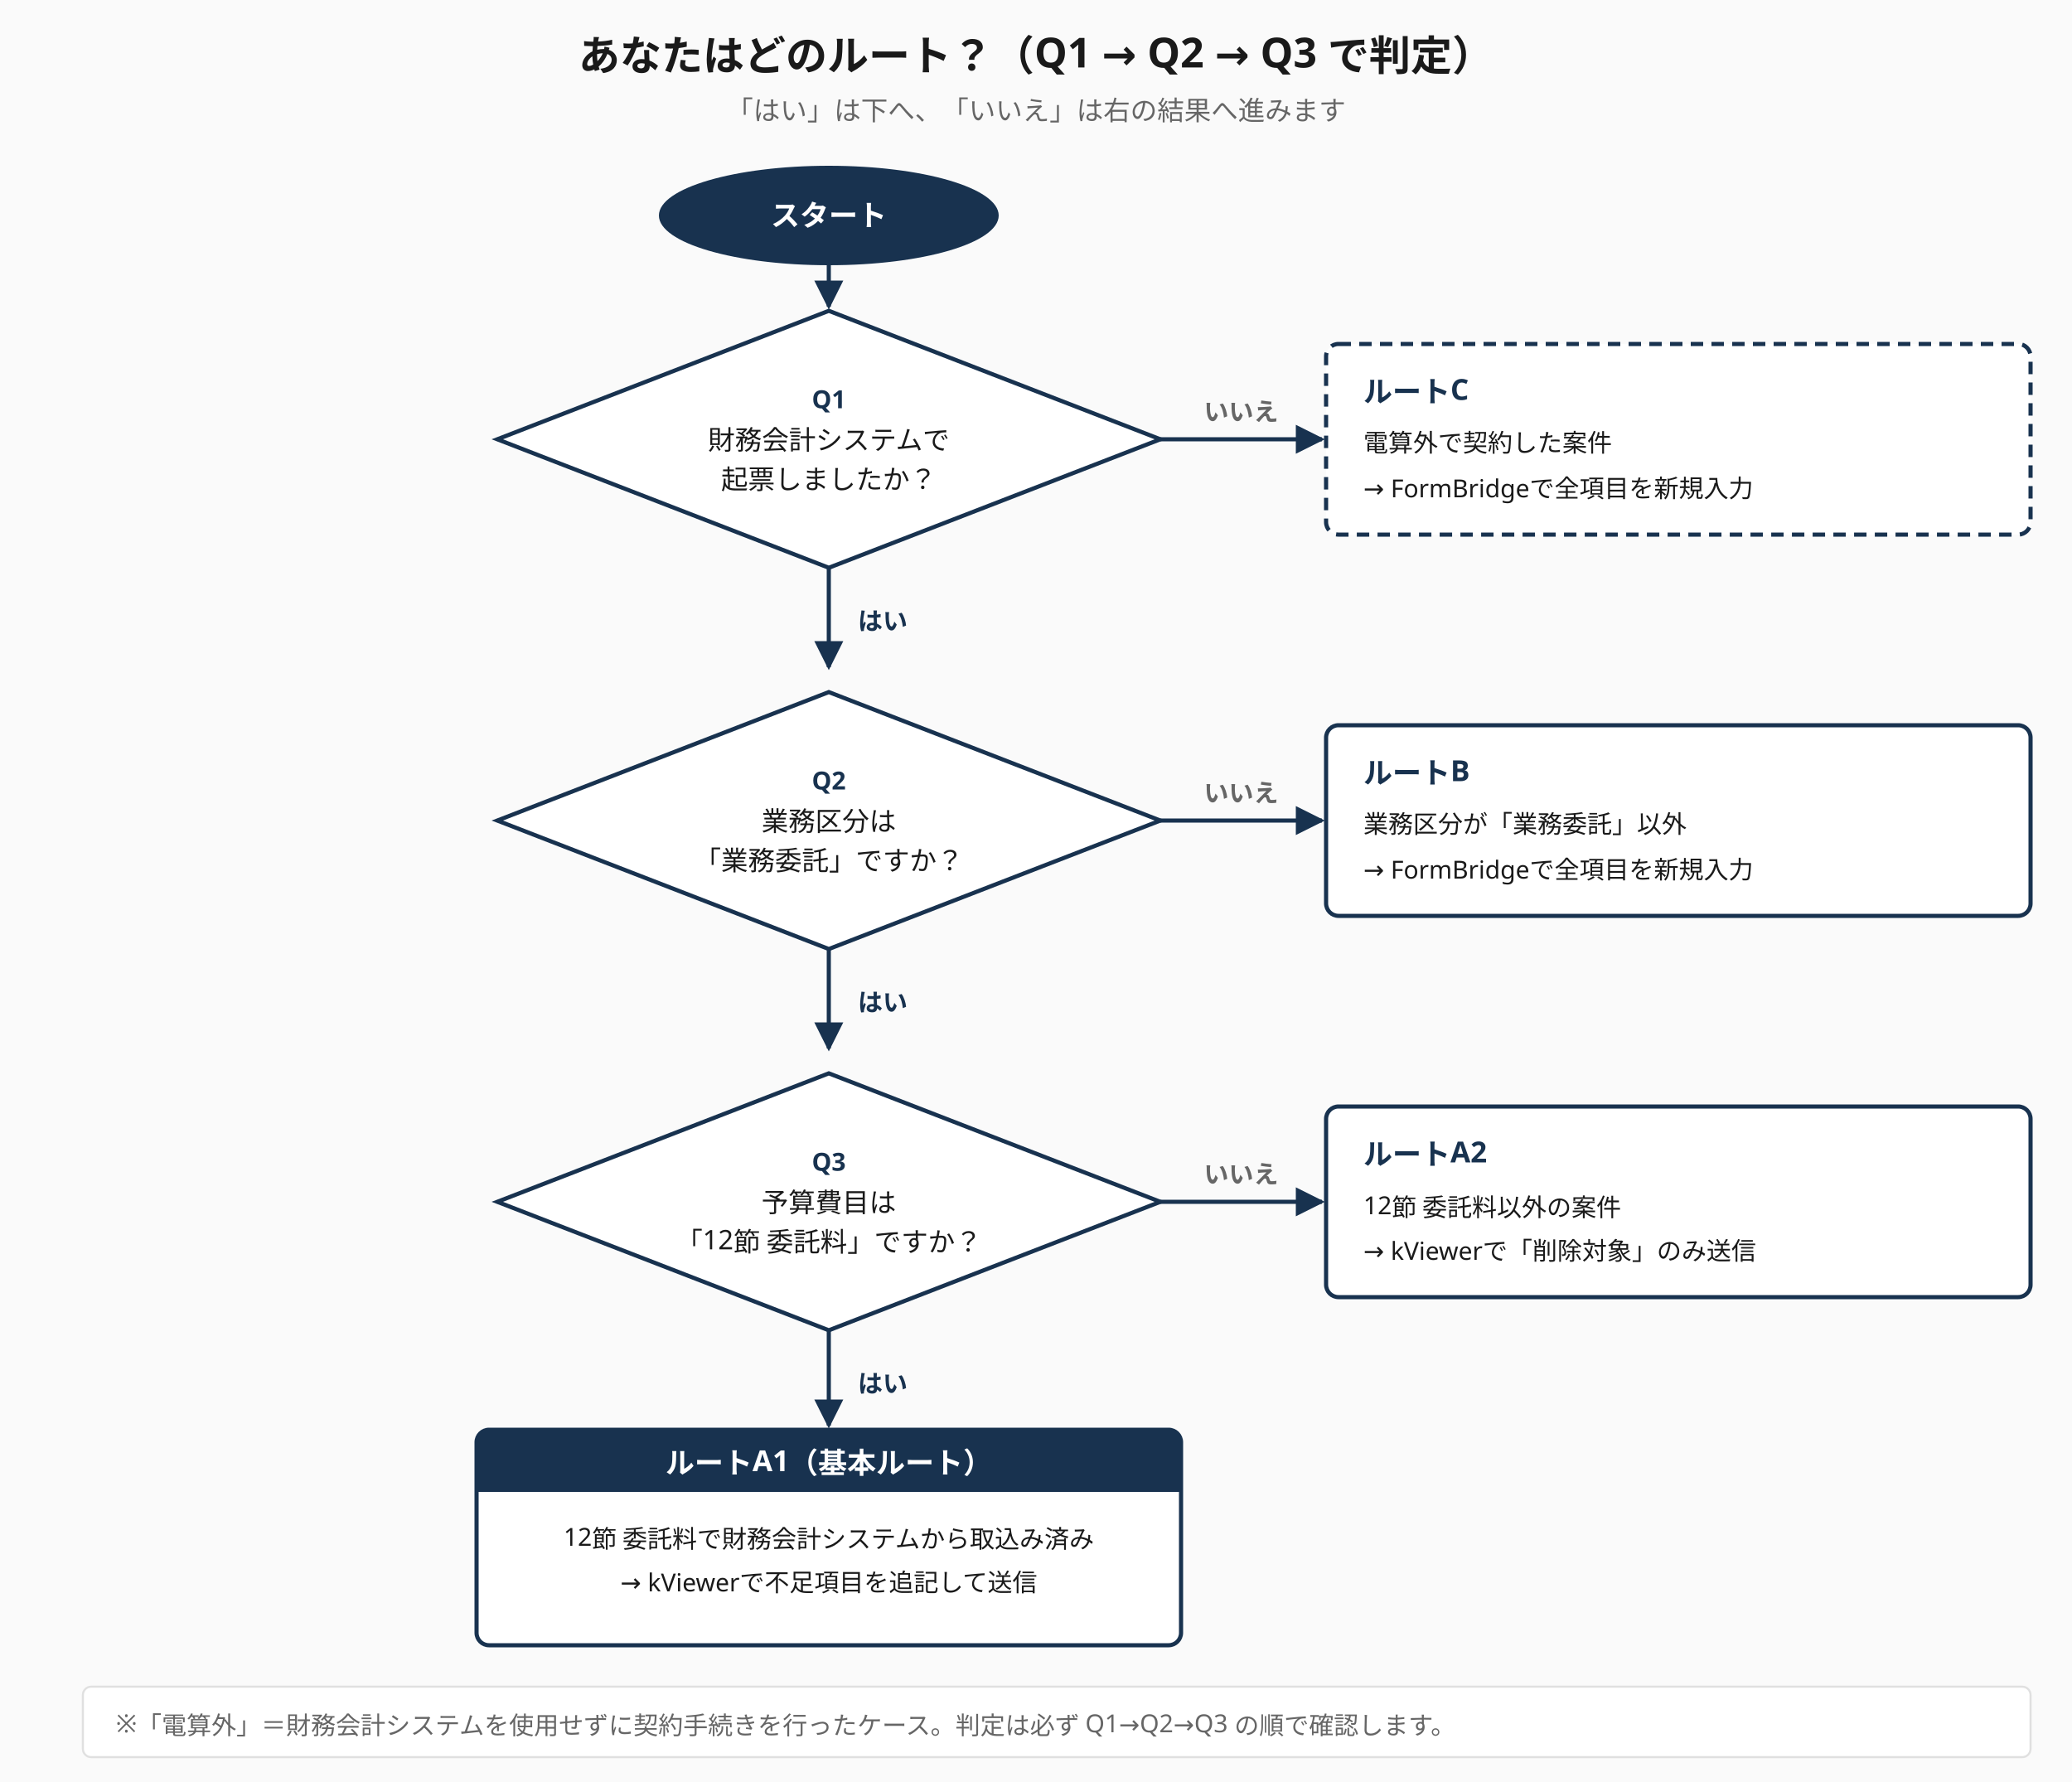
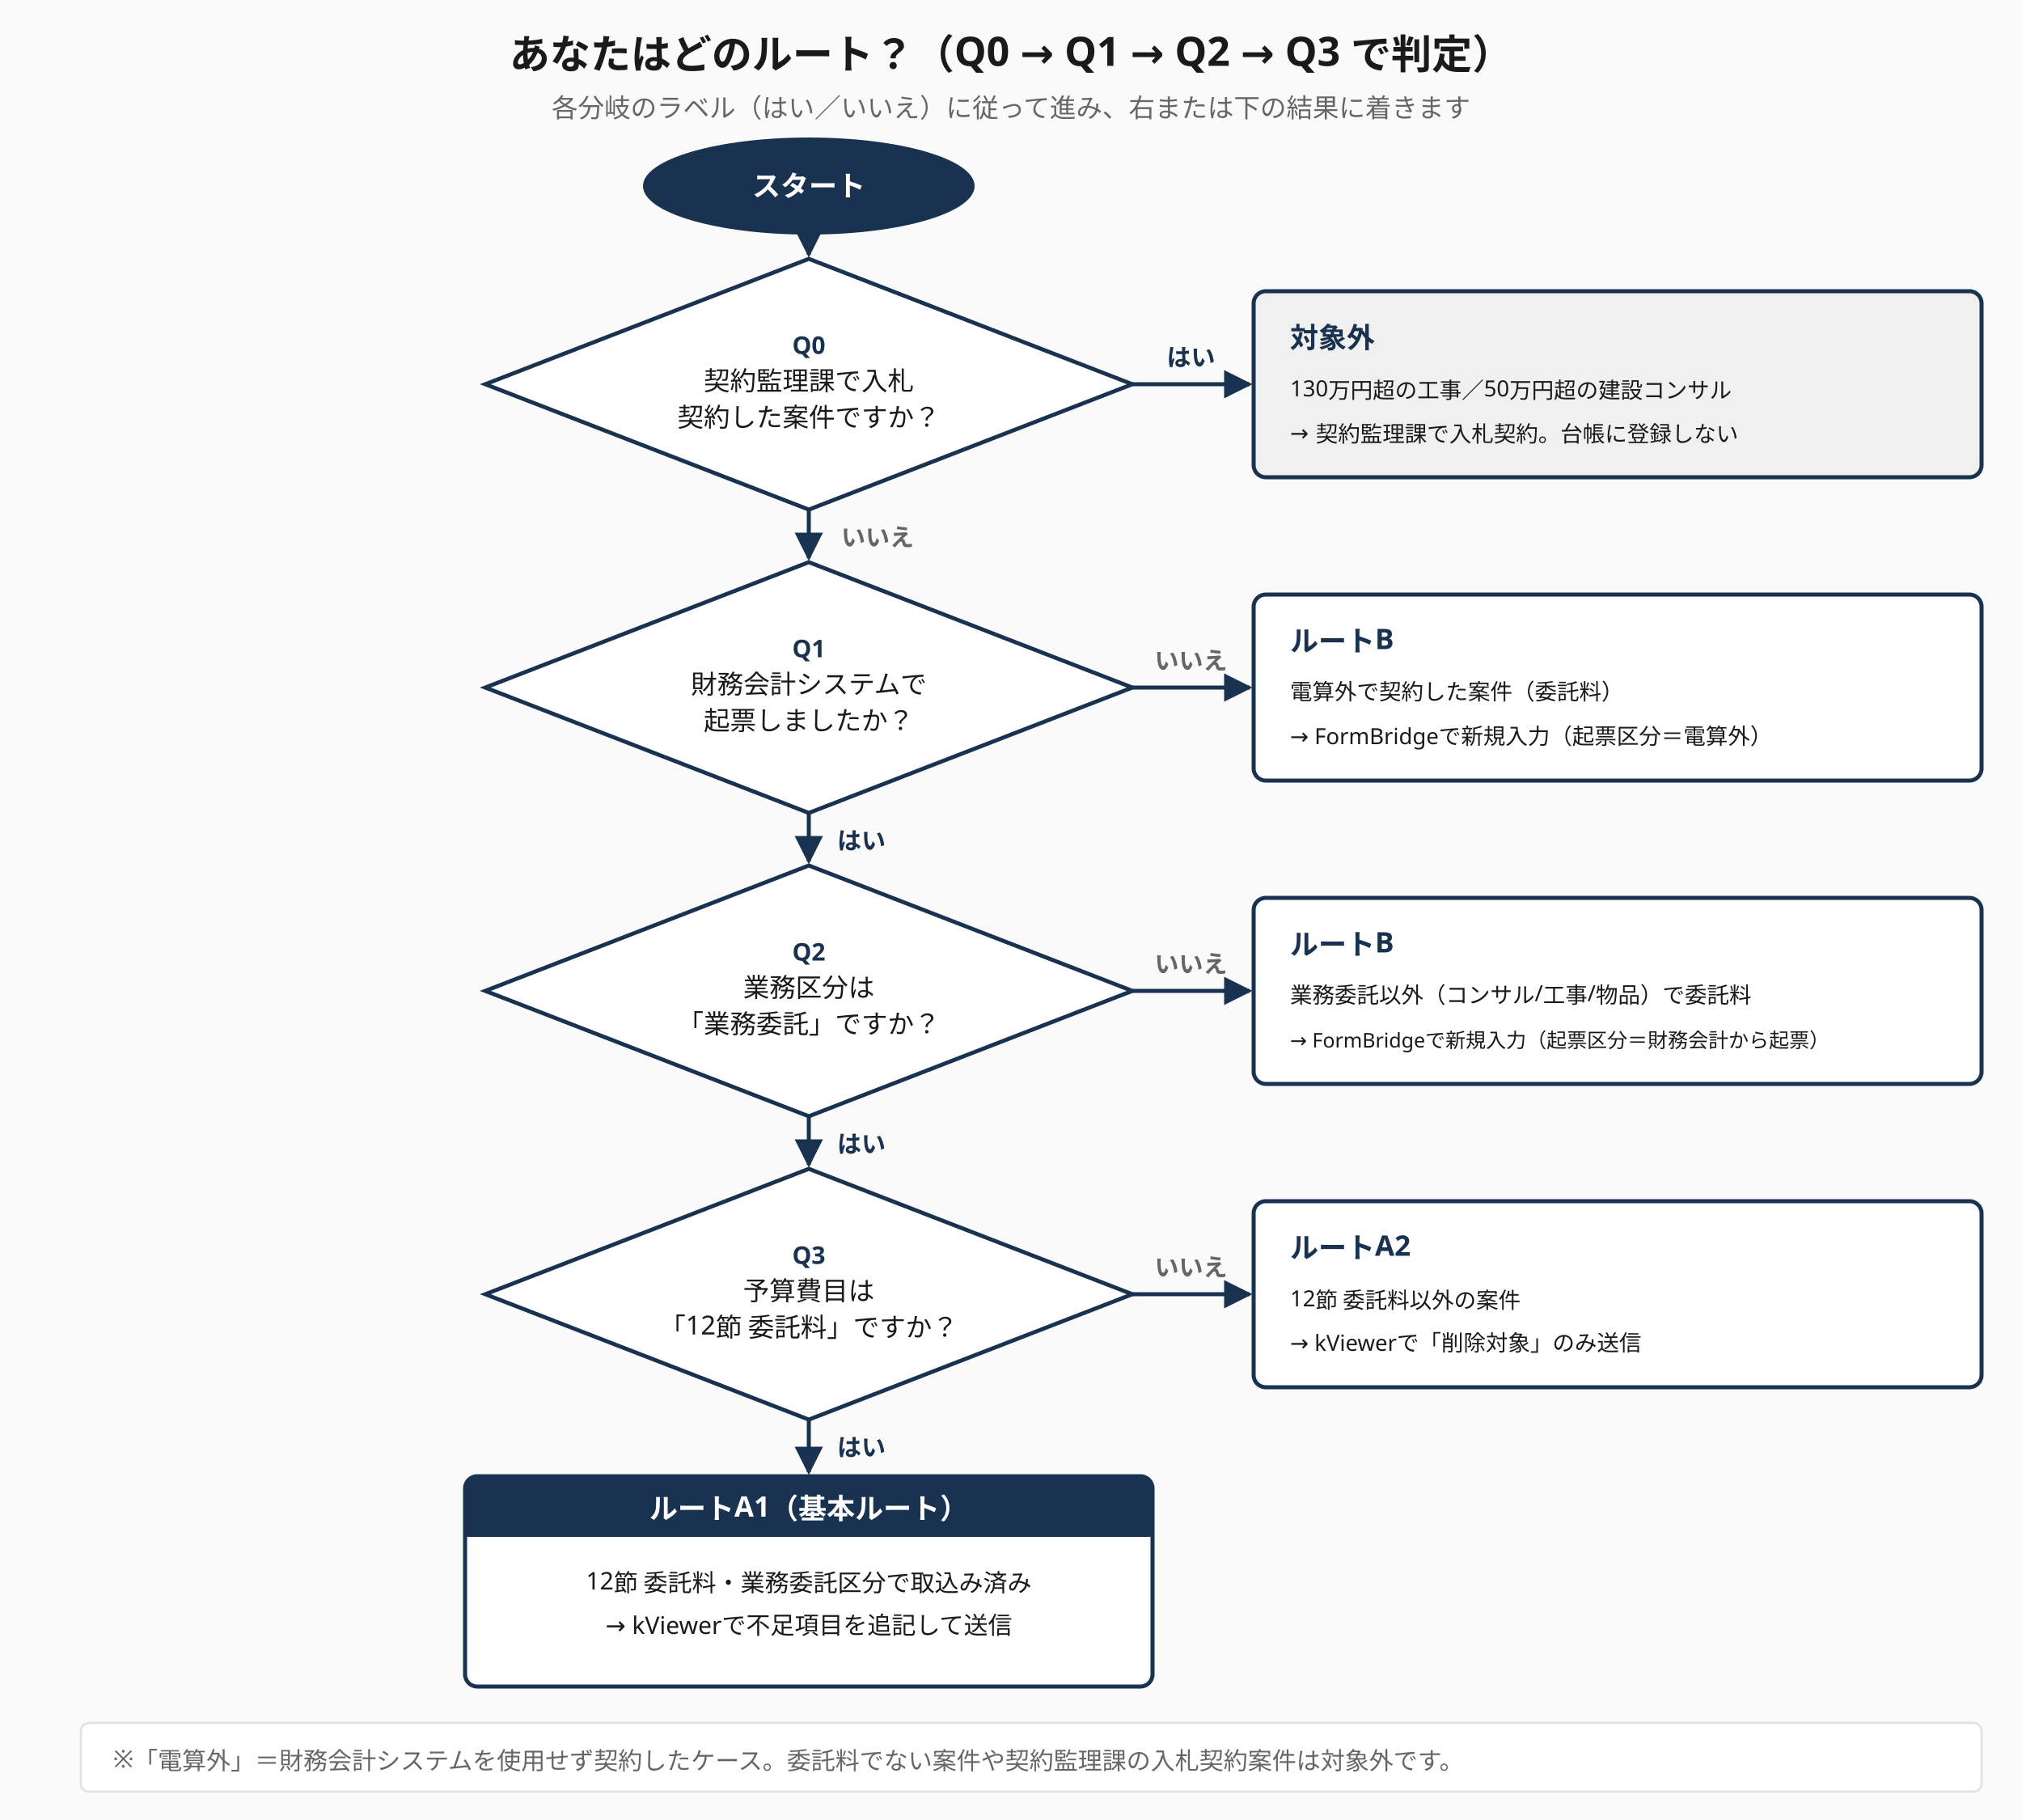
- <svg xmlns="http://www.w3.org/2000/svg" viewBox="0 0 1000 860" font-family="'Yu Gothic','Noto Sans JP',sans-serif" role="img" aria-label="ルート判定フローチャート。Q1財務会計システムで起票したか、Q2業務区分は業務委託か、Q3予算費目は12節委託料か、の順に判定し、ルートA1・A2・B・Cのいずれかになる。">
-   <rect width="1000" height="860" fill="#FAFAFA" />
-   <text x="500" y="34" font-size="20" font-weight="700" text-anchor="middle" fill="#1A1A1A">あなたはどのルート？（Q1 → Q2 → Q3 で判定）</text>
-   <text x="500" y="58" font-size="13" text-anchor="middle" fill="#666666">「はい」は下へ、「いいえ」は右の結果へ進みます</text>
+ <svg xmlns="http://www.w3.org/2000/svg" viewBox="0 0 1000 900" font-family="'Yu Gothic','Noto Sans JP',sans-serif" role="img" aria-label="ルート判定フローチャート。まずQ0で契約監理課が入札契約した案件か（130万円超の工事・50万円超の建設コンサル）を判定し、はいなら対象外。いいえならQ1財務会計システムで起票したか、Q2業務区分は業務委託か、Q3予算費目は12節委託料かの順に判定し、ルートA1・A2・B・対象外のいずれかになる。">
+   <rect width="1000" height="900" fill="#FAFAFA" />
+   <text x="500" y="34" font-size="20" font-weight="700" text-anchor="middle" fill="#1A1A1A">あなたはどのルート？（Q0 → Q1 → Q2 → Q3 で判定）</text>
+   <text x="500" y="58" font-size="13" text-anchor="middle" fill="#666666">各分岐のラベル（はい／いいえ）に従って進み、右または下の結果に着きます</text>
  <defs>
    <marker id="ah" viewBox="0 0 10 10" refX="9" refY="5" markerWidth="7" markerHeight="7" orient="auto">
      <path d="M0 0 L10 5 L0 10 z" fill="#18324f" />
    </marker>
  </defs>
-   <ellipse cx="400" cy="104" rx="82" ry="24" fill="#18324f" />
-   <text x="400" y="109" font-size="14" font-weight="700" text-anchor="middle" fill="#FFFFFF">スタート</text>
-   <line x1="400" y1="128" x2="400" y2="148" stroke="#18324f" stroke-width="2" marker-end="url(#ah)" />
-   <polygon points="400,150 560,212 400,274 240,212" fill="#FFFFFF" stroke="#18324f" stroke-width="2" />
-   <text x="400" y="197" font-size="12" font-weight="700" text-anchor="middle" fill="#18324f">Q1</text>
-   <text x="400" y="217" font-size="13" text-anchor="middle" fill="#1A1A1A">財務会計システムで</text>
-   <text x="400" y="236" font-size="13" text-anchor="middle" fill="#1A1A1A">起票しましたか？</text>
-   <line x1="560" y1="212" x2="638" y2="212" stroke="#18324f" stroke-width="2" marker-end="url(#ah)" />
-   <text x="599" y="203" font-size="12" font-weight="700" text-anchor="middle" fill="#666666">いいえ</text>
-   <line x1="400" y1="274" x2="400" y2="322" stroke="#18324f" stroke-width="2" marker-end="url(#ah)" />
-   <text x="414" y="304" font-size="12" font-weight="700" fill="#18324f">はい</text>
-   <polygon points="400,334 560,396 400,458 240,396" fill="#FFFFFF" stroke="#18324f" stroke-width="2" />
-   <text x="400" y="381" font-size="12" font-weight="700" text-anchor="middle" fill="#18324f">Q2</text>
-   <text x="400" y="401" font-size="13" text-anchor="middle" fill="#1A1A1A">業務区分は</text>
-   <text x="400" y="420" font-size="13" text-anchor="middle" fill="#1A1A1A">「業務委託」ですか？</text>
-   <line x1="560" y1="396" x2="638" y2="396" stroke="#18324f" stroke-width="2" marker-end="url(#ah)" />
-   <text x="599" y="387" font-size="12" font-weight="700" text-anchor="middle" fill="#666666">いいえ</text>
-   <line x1="400" y1="458" x2="400" y2="506" stroke="#18324f" stroke-width="2" marker-end="url(#ah)" />
-   <text x="414" y="488" font-size="12" font-weight="700" fill="#18324f">はい</text>
-   <polygon points="400,518 560,580 400,642 240,580" fill="#FFFFFF" stroke="#18324f" stroke-width="2" />
-   <text x="400" y="565" font-size="12" font-weight="700" text-anchor="middle" fill="#18324f">Q3</text>
-   <text x="400" y="585" font-size="13" text-anchor="middle" fill="#1A1A1A">予算費目は</text>
-   <text x="400" y="604" font-size="13" text-anchor="middle" fill="#1A1A1A">「12節 委託料」ですか？</text>
-   <line x1="560" y1="580" x2="638" y2="580" stroke="#18324f" stroke-width="2" marker-end="url(#ah)" />
-   <text x="599" y="571" font-size="12" font-weight="700" text-anchor="middle" fill="#666666">いいえ</text>
-   <line x1="400" y1="642" x2="400" y2="688" stroke="#18324f" stroke-width="2" marker-end="url(#ah)" />
-   <text x="414" y="672" font-size="12" font-weight="700" fill="#18324f">はい</text>
-   <rect x="640" y="166" width="340" height="92" rx="6" fill="#FFFFFF" stroke="#18324f" stroke-width="2" stroke-dasharray="6 4" />
-   <text x="658" y="194" font-size="14" font-weight="700" fill="#18324f">ルートC</text>
-   <text x="658" y="218" font-size="12" fill="#1A1A1A">電算外で契約した案件</text>
-   <text x="658" y="240" font-size="12" fill="#1A1A1A">→ FormBridgeで全項目を新規入力</text>
-   <rect x="640" y="350" width="340" height="92" rx="6" fill="#FFFFFF" stroke="#18324f" stroke-width="2" />
-   <text x="658" y="378" font-size="14" font-weight="700" fill="#18324f">ルートB</text>
-   <text x="658" y="402" font-size="12" fill="#1A1A1A">業務区分が「業務委託」以外</text>
-   <text x="658" y="424" font-size="12" fill="#1A1A1A">→ FormBridgeで全項目を新規入力</text>
-   <rect x="640" y="534" width="340" height="92" rx="6" fill="#FFFFFF" stroke="#18324f" stroke-width="2" />
-   <text x="658" y="562" font-size="14" font-weight="700" fill="#18324f">ルートA2</text>
-   <text x="658" y="586" font-size="12" fill="#1A1A1A">12節 委託料以外の案件</text>
-   <text x="658" y="608" font-size="12" fill="#1A1A1A">→ kViewerで「削除対象」のみ送信</text>
-   <rect x="230" y="690" width="340" height="104" rx="6" fill="#FFFFFF" stroke="#18324f" stroke-width="2" />
-   <rect x="230" y="690" width="340" height="30" rx="6" fill="#18324f" />
-   <rect x="230" y="713" width="340" height="7" fill="#18324f" />
-   <text x="400" y="711" font-size="14" font-weight="700" text-anchor="middle" fill="#FFFFFF">ルートA1（基本ルート）</text>
-   <text x="400" y="746" font-size="12" text-anchor="middle" fill="#1A1A1A">12節 委託料で財務会計システムから取込み済み</text>
-   <text x="400" y="768" font-size="12" text-anchor="middle" fill="#1A1A1A">→ kViewerで不足項目を追記して送信</text>
-   <rect x="40" y="814" width="940" height="34" rx="4" fill="#FFFFFF" stroke="#E0E0E0" stroke-width="1" />
-   <text x="56" y="836" font-size="12" fill="#666666">※「電算外」＝財務会計システムを使用せずに契約手続きを行ったケース。判定は必ず Q1→Q2→Q3 の順で確認します。</text>
+   <ellipse cx="400" cy="92" rx="82" ry="24" fill="#18324f" />
+   <text x="400" y="97" font-size="14" font-weight="700" text-anchor="middle" fill="#FFFFFF">スタート</text>
+   <line x1="400" y1="116" x2="400" y2="126" stroke="#18324f" stroke-width="2" marker-end="url(#ah)" />
+   <polygon points="400,128 560,190 400,252 240,190" fill="#FFFFFF" stroke="#18324f" stroke-width="2" />
+   <text x="400" y="175" font-size="12" font-weight="700" text-anchor="middle" fill="#18324f">Q0</text>
+   <text x="400" y="193" font-size="13" text-anchor="middle" fill="#1A1A1A">契約監理課で入札</text>
+   <text x="400" y="211" font-size="13" text-anchor="middle" fill="#1A1A1A">契約した案件ですか？</text>
+   <line x1="560" y1="190" x2="618" y2="190" stroke="#18324f" stroke-width="2" marker-end="url(#ah)" />
+   <text x="589" y="181" font-size="12" font-weight="700" text-anchor="middle" fill="#18324f">はい</text>
+   <line x1="400" y1="252" x2="400" y2="276" stroke="#18324f" stroke-width="2" marker-end="url(#ah)" />
+   <text x="416" y="270" font-size="12" font-weight="700" fill="#666666">いいえ</text>
+   <rect x="620" y="144" width="360" height="92" rx="6" fill="#F0F0F0" stroke="#18324f" stroke-width="2" />
+   <text x="638" y="172" font-size="14" font-weight="700" fill="#18324f">対象外</text>
+   <text x="638" y="196" font-size="11" fill="#1A1A1A">130万円超の工事／50万円超の建設コンサル</text>
+   <text x="638" y="218" font-size="11" fill="#1A1A1A">→ 契約監理課で入札契約。台帳に登録しない</text>
+   <polygon points="400,278 560,340 400,402 240,340" fill="#FFFFFF" stroke="#18324f" stroke-width="2" />
+   <text x="400" y="325" font-size="12" font-weight="700" text-anchor="middle" fill="#18324f">Q1</text>
+   <text x="400" y="343" font-size="13" text-anchor="middle" fill="#1A1A1A">財務会計システムで</text>
+   <text x="400" y="361" font-size="13" text-anchor="middle" fill="#1A1A1A">起票しましたか？</text>
+   <line x1="560" y1="340" x2="618" y2="340" stroke="#18324f" stroke-width="2" marker-end="url(#ah)" />
+   <text x="589" y="331" font-size="12" font-weight="700" text-anchor="middle" fill="#666666">いいえ</text>
+   <line x1="400" y1="402" x2="400" y2="426" stroke="#18324f" stroke-width="2" marker-end="url(#ah)" />
+   <text x="414" y="420" font-size="12" font-weight="700" fill="#18324f">はい</text>
+   <rect x="620" y="294" width="360" height="92" rx="6" fill="#FFFFFF" stroke="#18324f" stroke-width="2" />
+   <text x="638" y="322" font-size="14" font-weight="700" fill="#18324f">ルートB</text>
+   <text x="638" y="346" font-size="11" fill="#1A1A1A">電算外で契約した案件（委託料）</text>
+   <text x="638" y="368" font-size="11" fill="#1A1A1A">→ FormBridgeで新規入力（起票区分＝電算外）</text>
+   <polygon points="400,428 560,490 400,552 240,490" fill="#FFFFFF" stroke="#18324f" stroke-width="2" />
+   <text x="400" y="475" font-size="12" font-weight="700" text-anchor="middle" fill="#18324f">Q2</text>
+   <text x="400" y="493" font-size="13" text-anchor="middle" fill="#1A1A1A">業務区分は</text>
+   <text x="400" y="511" font-size="13" text-anchor="middle" fill="#1A1A1A">「業務委託」ですか？</text>
+   <line x1="560" y1="490" x2="618" y2="490" stroke="#18324f" stroke-width="2" marker-end="url(#ah)" />
+   <text x="589" y="481" font-size="12" font-weight="700" text-anchor="middle" fill="#666666">いいえ</text>
+   <line x1="400" y1="552" x2="400" y2="576" stroke="#18324f" stroke-width="2" marker-end="url(#ah)" />
+   <text x="414" y="570" font-size="12" font-weight="700" fill="#18324f">はい</text>
+   <rect x="620" y="444" width="360" height="92" rx="6" fill="#FFFFFF" stroke="#18324f" stroke-width="2" />
+   <text x="638" y="472" font-size="14" font-weight="700" fill="#18324f">ルートB</text>
+   <text x="638" y="496" font-size="11" fill="#1A1A1A">業務委託以外（コンサル/工事/物品）で委託料</text>
+   <text x="638" y="518" font-size="10" fill="#1A1A1A">→ FormBridgeで新規入力（起票区分＝財務会計から起票）</text>
+   <polygon points="400,578 560,640 400,702 240,640" fill="#FFFFFF" stroke="#18324f" stroke-width="2" />
+   <text x="400" y="625" font-size="12" font-weight="700" text-anchor="middle" fill="#18324f">Q3</text>
+   <text x="400" y="643" font-size="13" text-anchor="middle" fill="#1A1A1A">予算費目は</text>
+   <text x="400" y="661" font-size="13" text-anchor="middle" fill="#1A1A1A">「12節 委託料」ですか？</text>
+   <line x1="560" y1="640" x2="618" y2="640" stroke="#18324f" stroke-width="2" marker-end="url(#ah)" />
+   <text x="589" y="631" font-size="12" font-weight="700" text-anchor="middle" fill="#666666">いいえ</text>
+   <line x1="400" y1="702" x2="400" y2="728" stroke="#18324f" stroke-width="2" marker-end="url(#ah)" />
+   <text x="414" y="720" font-size="12" font-weight="700" fill="#18324f">はい</text>
+   <rect x="620" y="594" width="360" height="92" rx="6" fill="#FFFFFF" stroke="#18324f" stroke-width="2" />
+   <text x="638" y="622" font-size="14" font-weight="700" fill="#18324f">ルートA2</text>
+   <text x="638" y="646" font-size="11" fill="#1A1A1A">12節 委託料以外の案件</text>
+   <text x="638" y="668" font-size="11" fill="#1A1A1A">→ kViewerで「削除対象」のみ送信</text>
+   <rect x="230" y="730" width="340" height="104" rx="6" fill="#FFFFFF" stroke="#18324f" stroke-width="2" />
+   <rect x="230" y="730" width="340" height="30" rx="6" fill="#18324f" />
+   <rect x="230" y="753" width="340" height="7" fill="#18324f" />
+   <text x="400" y="751" font-size="14" font-weight="700" text-anchor="middle" fill="#FFFFFF">ルートA1（基本ルート）</text>
+   <text x="400" y="786" font-size="12" text-anchor="middle" fill="#1A1A1A">12節 委託料・業務委託区分で取込み済み</text>
+   <text x="400" y="808" font-size="12" text-anchor="middle" fill="#1A1A1A">→ kViewerで不足項目を追記して送信</text>
+   <rect x="40" y="852" width="940" height="34" rx="4" fill="#FFFFFF" stroke="#E0E0E0" stroke-width="1" />
+   <text x="56" y="874" font-size="12" fill="#666666">※「電算外」＝財務会計システムを使用せず契約したケース。委託料でない案件や契約監理課の入札契約案件は対象外です。</text>
</svg>
